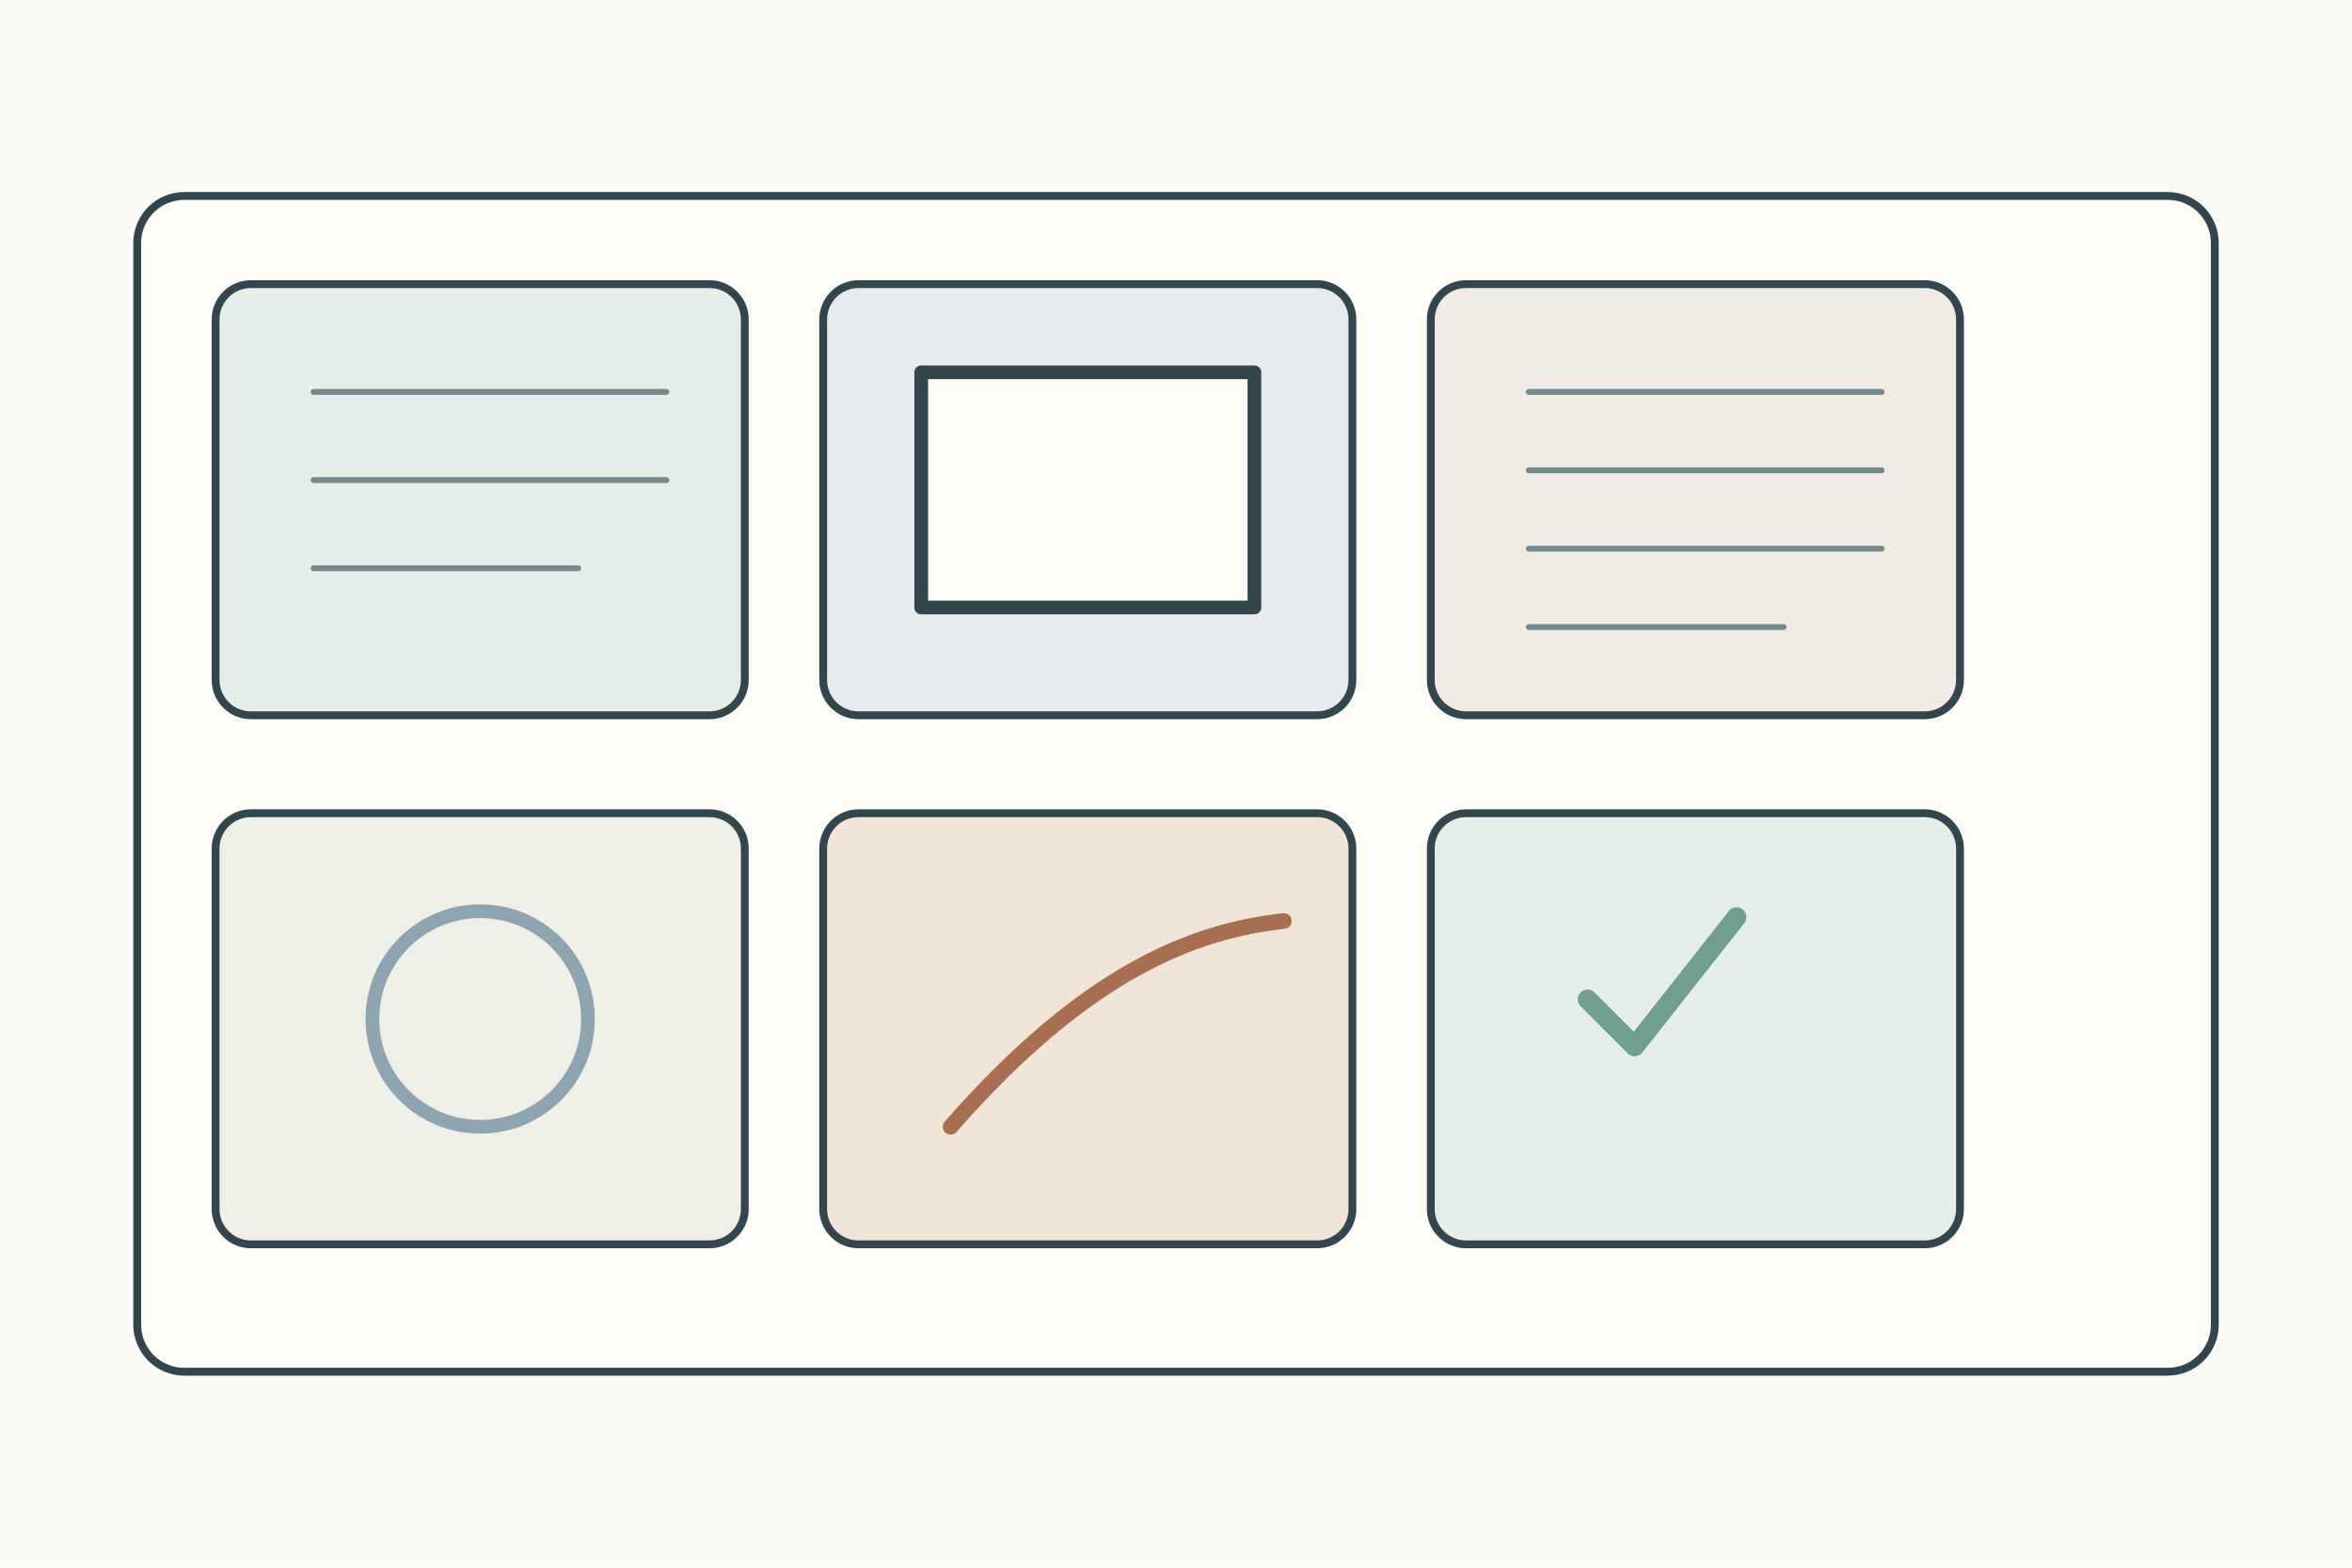
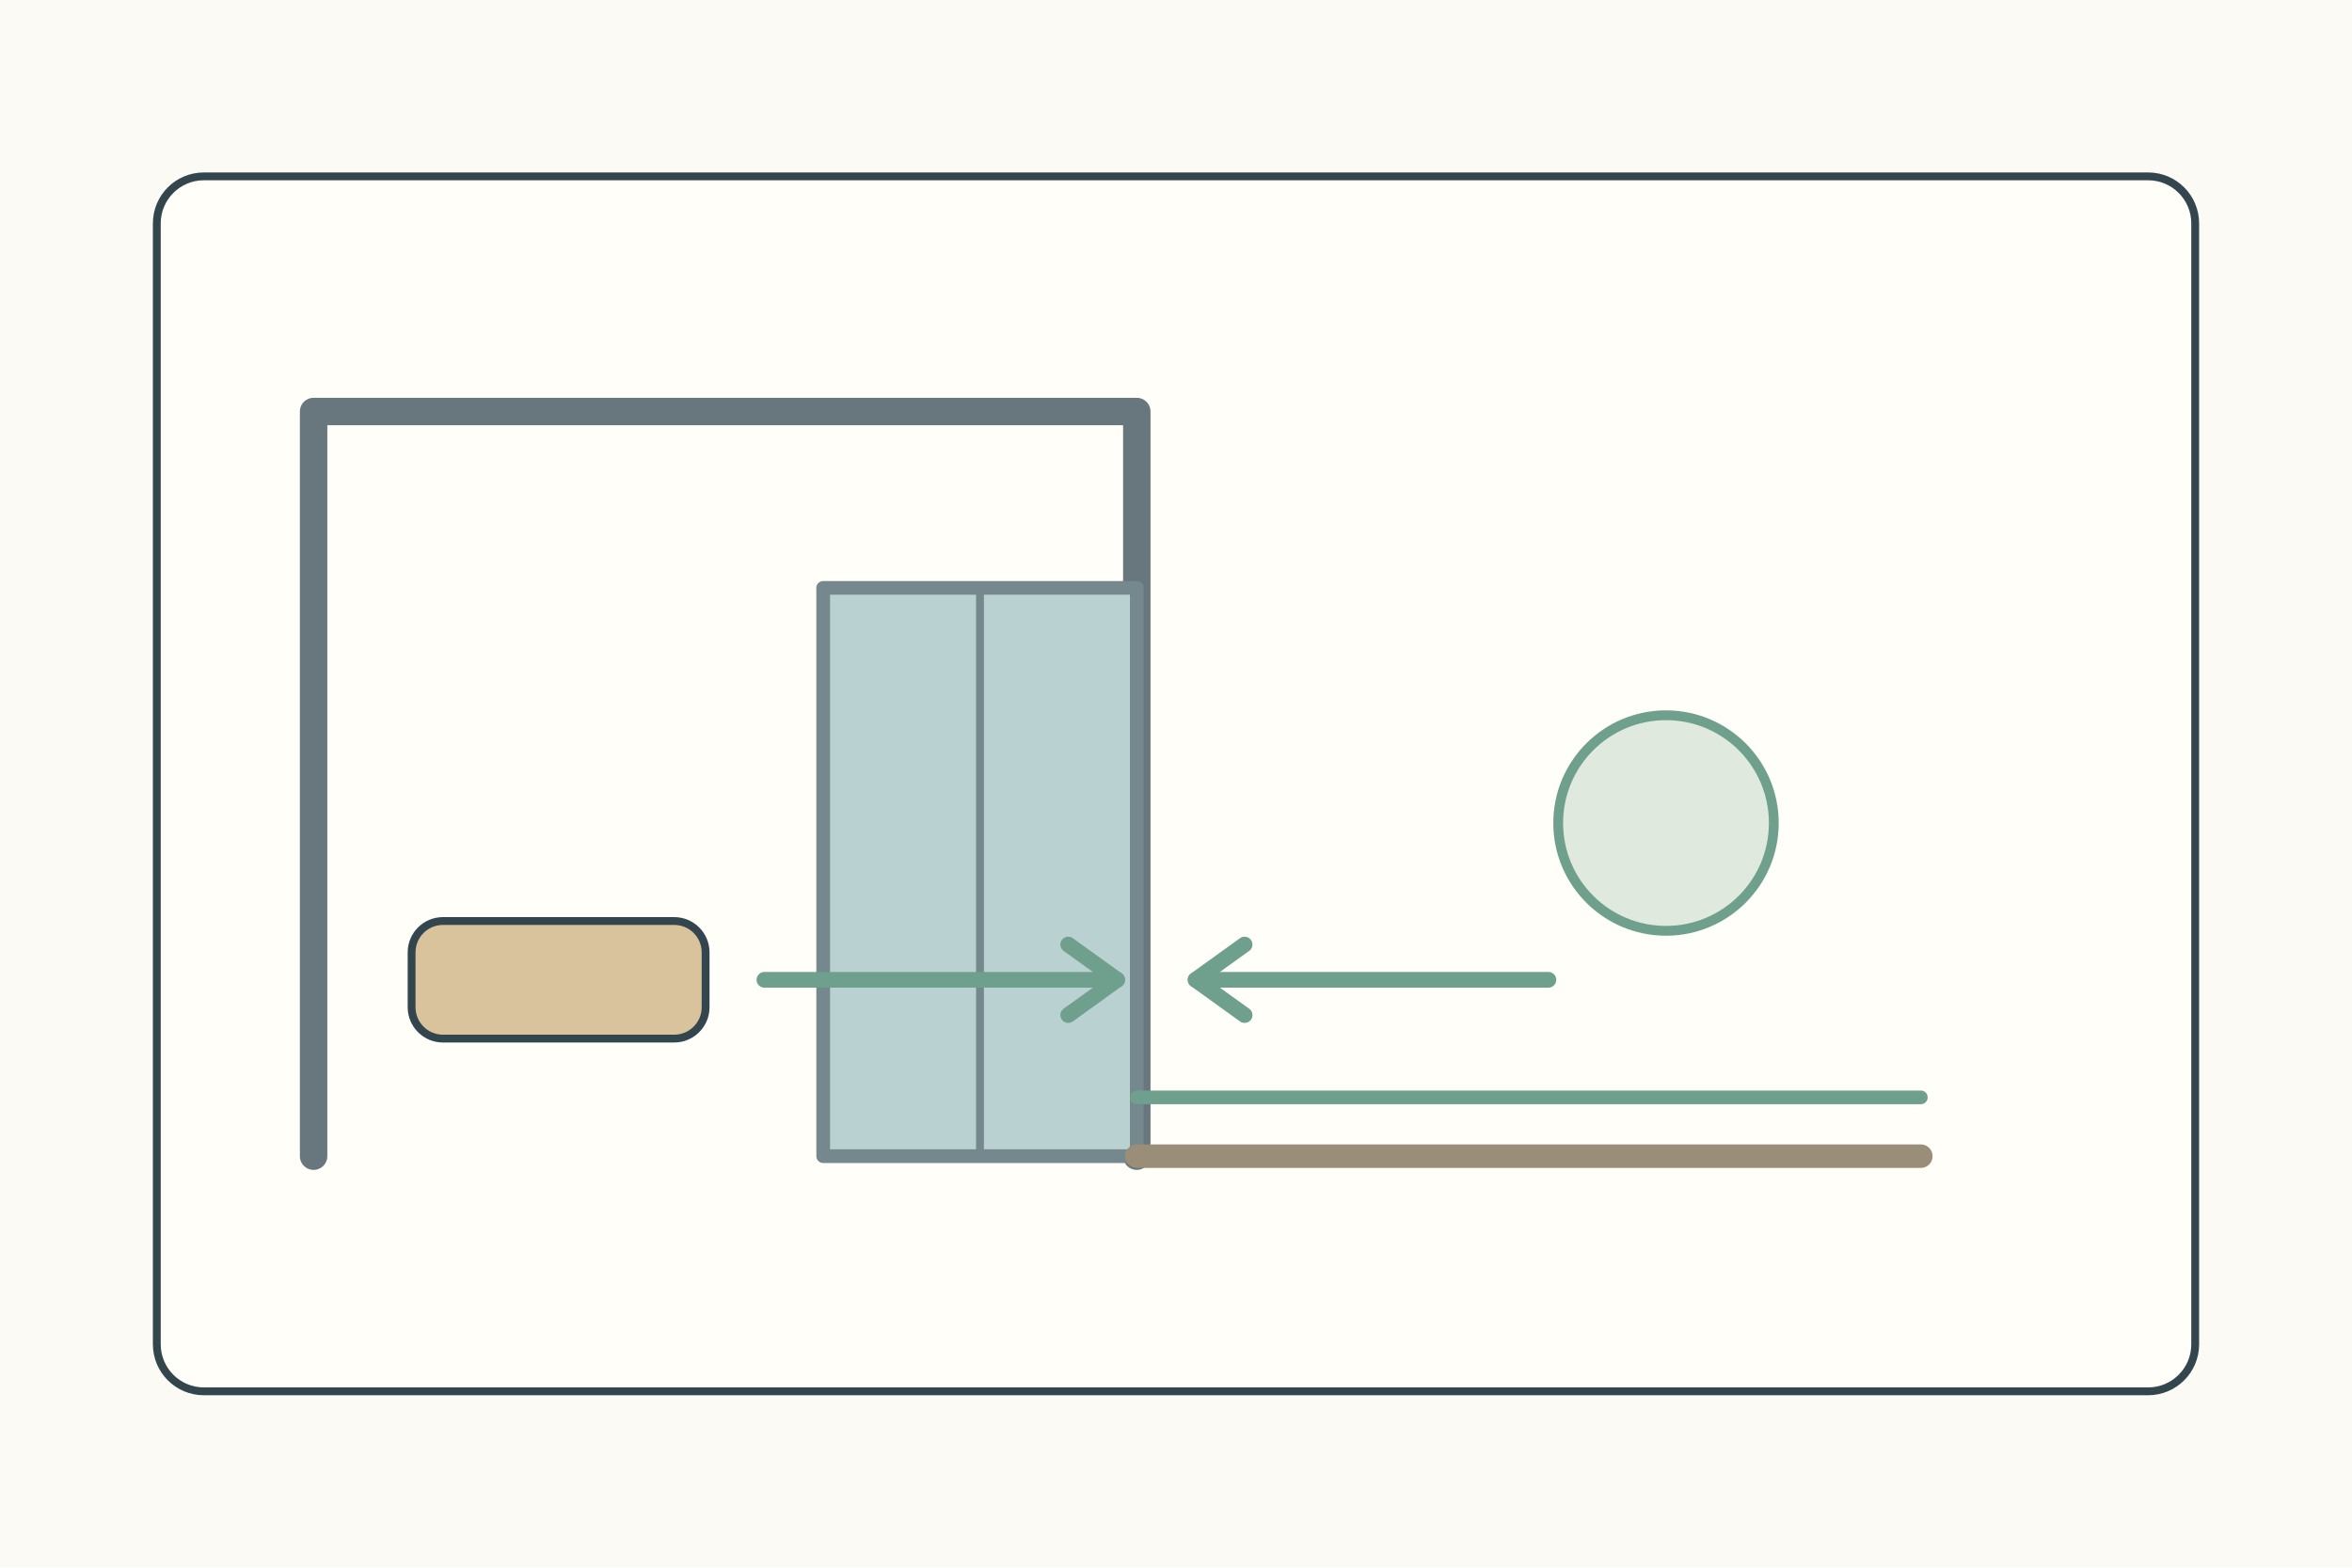
<svg xmlns="http://www.w3.org/2000/svg" width="1200" height="800">
  <rect width="1200" height="800" fill="#fbfaf4" />
  <g stroke="#34464d" stroke-width="4" fill="none" stroke-linecap="round" stroke-linejoin="round">
-     <rect x="70" y="100" width="1060" height="600" rx="24" fill="#fffef9" />
-     <g transform="translate(110 145)">
-       <g>
-         <rect width="270" height="220" rx="18" fill="#e5eee8" />
-         <path d="M50 55h180M50 100h180M50 145h135" stroke="#75888d" stroke-width="3" />
-       </g>
-       <g transform="translate(310 0)">
-         <rect width="270" height="220" rx="18" fill="#e7ebef" />
-         <rect x="50" y="45" width="170" height="120" fill="#fffef9" stroke-width="7" />
-       </g>
-       <g transform="translate(620 0)">
-         <rect width="270" height="220" rx="18" fill="#f0ece5" />
-         <path d="M50 55h180M50 95h180M50 135h180M50 175h130" stroke="#75888d" stroke-width="3" />
-       </g>
-       <g transform="translate(0 270)">
-         <rect width="270" height="220" rx="18" fill="#eef0e8" />
-         <circle cx="135" cy="105" r="55" fill="none" stroke="#8ea4b0" stroke-width="7" />
-       </g>
-       <g transform="translate(310 270)">
-         <rect width="270" height="220" rx="18" fill="#f0e5d7" />
-         <path d="M65 160c70-80 125-100 170-105" stroke="#a66f50" stroke-width="8" />
-       </g>
-       <g transform="translate(620 270)">
-         <rect width="270" height="220" rx="18" fill="#e5eee8" />
-         <path d="M80 95l24 24 52-66" stroke="#6f9f8d" stroke-width="10" />
-       </g>
-     </g>
+     <rect x="80" y="90" width="1040" height="620" rx="24" fill="#fffef9" />
+     <path d="M160 590V210h420v380" stroke="#68777d" stroke-width="14" />
+     <rect x="420" y="300" width="160" height="290" fill="#bad1d1" stroke="#75888d" stroke-width="7" />
+     <path d="M500 300v290" stroke="#75888d" stroke-width="4" />
+     <path d="M580 590h400" stroke="#9b8e78" stroke-width="12" />
+     <path d="M580 560h400" stroke="#6f9f8d" stroke-width="7" />
+     <path d="M390 500h180M610 500h180" stroke="#6f9f8d" stroke-width="8" />
+     <path d="M545 482l25 18-25 18M635 482l-25 18 25 18" stroke="#6f9f8d" stroke-width="8" />
+     <rect x="210" y="470" width="150" height="60" rx="16" fill="#d8c39d" />
+     <circle cx="850" cy="420" r="55" fill="#dfe9dd" stroke="#6f9f8d" stroke-width="5" />
  </g>
</svg>
